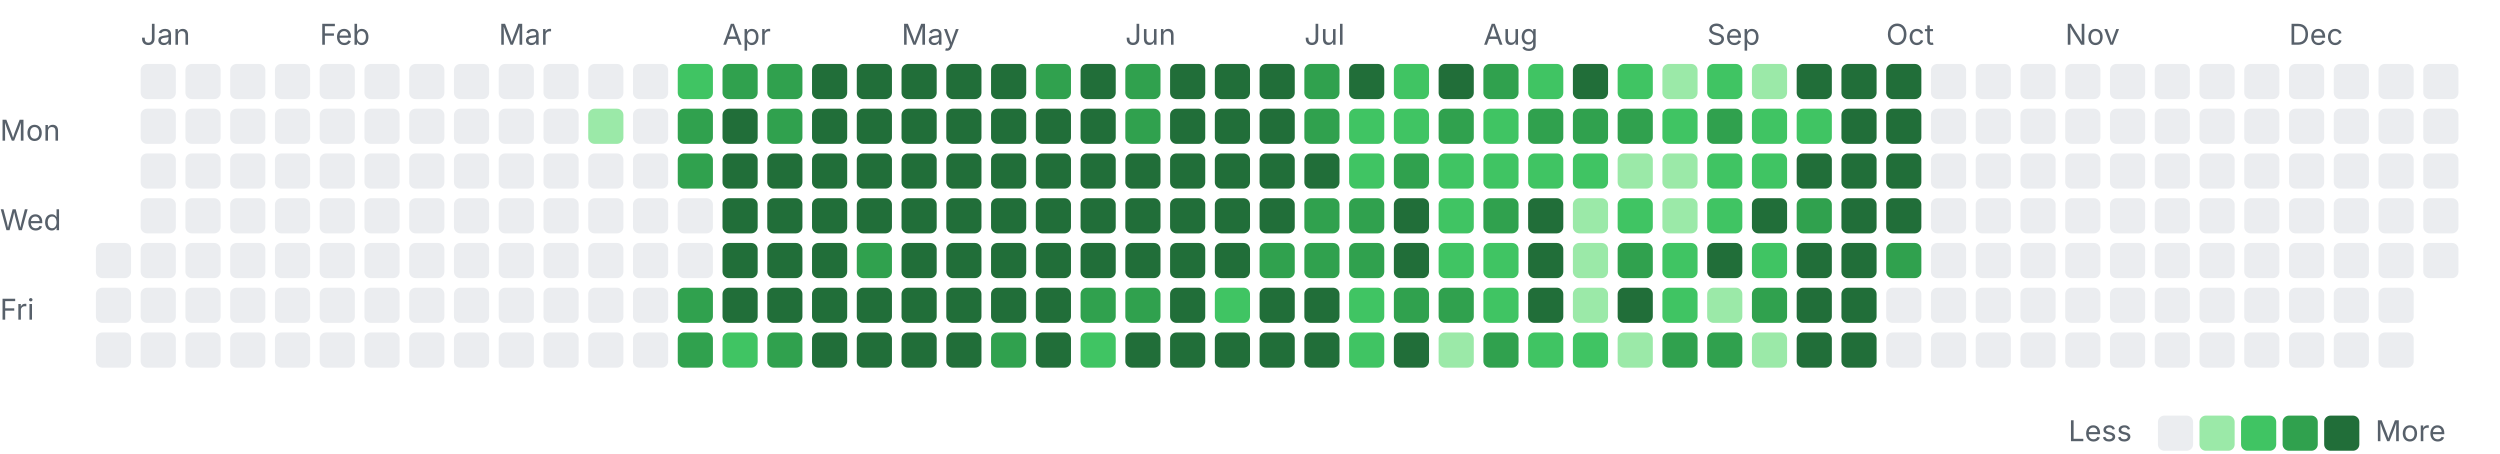
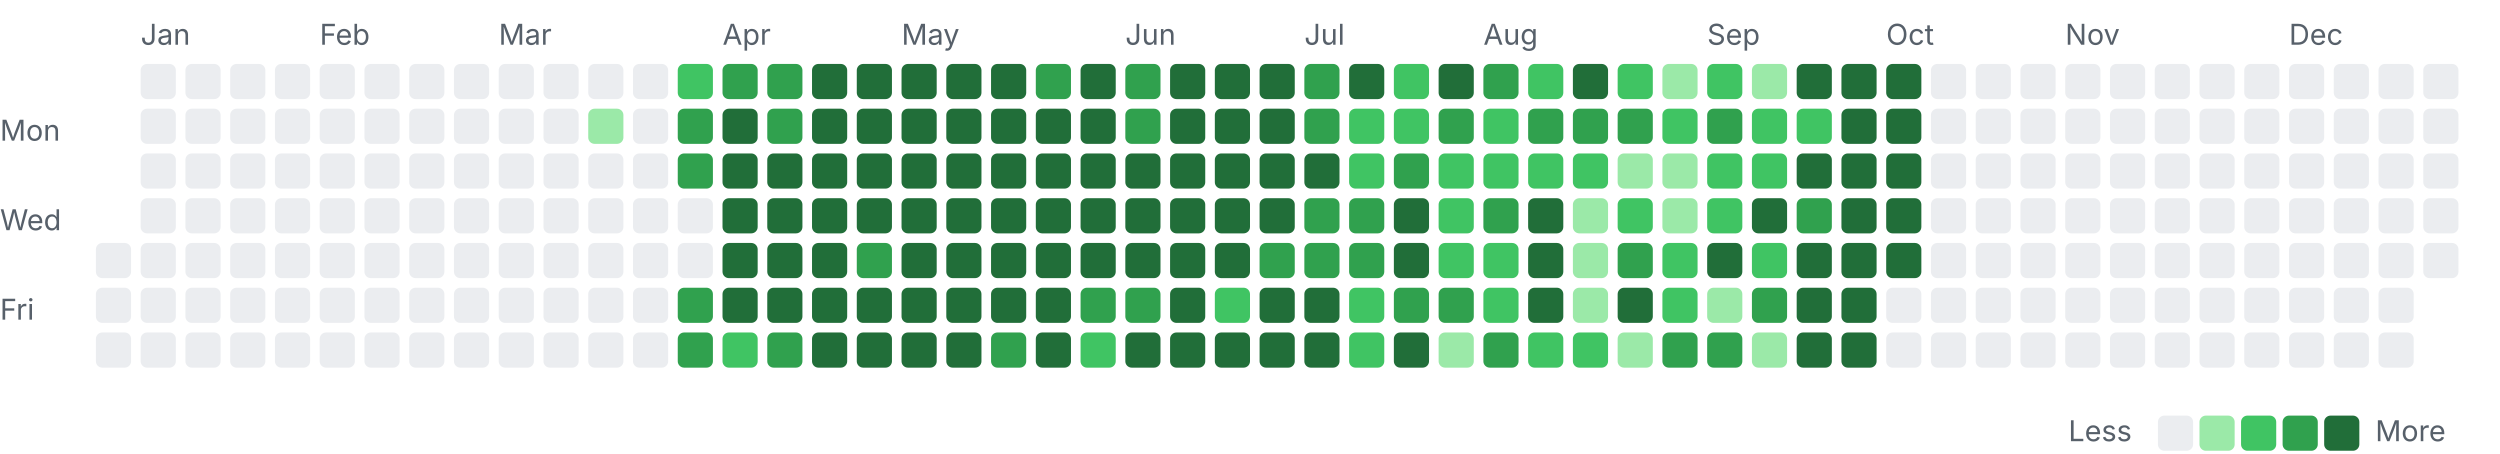
<svg xmlns="http://www.w3.org/2000/svg" width="782" height="142" viewBox="0 0 782 142">
  <style>.l0{fill:#ebedf0}.l1{fill:#9be9a8}.l2{fill:#40c463}.l3{fill:#30a14e}.l4{fill:#216e39} .lbl{fill:#57606a;font:9px -apple-system,Segoe UI,sans-serif}@media(prefers-color-scheme:dark){.l0{fill:#161b22}.l1{fill:#0e4429}.l2{fill:#006d32}.l3{fill:#26a641}.l4{fill:#39d353} .lbl{fill:#8b949e}}</style>
  <text class="lbl" x="44" y="14">Jan</text>
  <text class="lbl" x="100" y="14">Feb</text>
  <text class="lbl" x="156" y="14">Mar</text>
  <text class="lbl" x="226" y="14">Apr</text>
  <text class="lbl" x="282" y="14">May</text>
  <text class="lbl" x="352" y="14">Jun</text>
  <text class="lbl" x="408" y="14">Jul</text>
  <text class="lbl" x="464" y="14">Aug</text>
  <text class="lbl" x="534" y="14">Sep</text>
  <text class="lbl" x="590" y="14">Oct</text>
  <text class="lbl" x="646" y="14">Nov</text>
  <text class="lbl" x="716" y="14">Dec</text>
  <text class="lbl" x="0" y="44">Mon</text>
  <text class="lbl" x="0" y="72">Wed</text>
  <text class="lbl" x="0" y="100">Fri</text>
  <rect class="l0" x="30" y="76" width="11" height="11" rx="2" />
  <rect class="l0" x="30" y="90" width="11" height="11" rx="2" />
  <rect class="l0" x="30" y="104" width="11" height="11" rx="2" />
  <rect class="l0" x="44" y="20" width="11" height="11" rx="2" />
  <rect class="l0" x="44" y="34" width="11" height="11" rx="2" />
  <rect class="l0" x="44" y="48" width="11" height="11" rx="2" />
  <rect class="l0" x="44" y="62" width="11" height="11" rx="2" />
  <rect class="l0" x="44" y="76" width="11" height="11" rx="2" />
  <rect class="l0" x="44" y="90" width="11" height="11" rx="2" />
  <rect class="l0" x="44" y="104" width="11" height="11" rx="2" />
  <rect class="l0" x="58" y="20" width="11" height="11" rx="2" />
  <rect class="l0" x="58" y="34" width="11" height="11" rx="2" />
  <rect class="l0" x="58" y="48" width="11" height="11" rx="2" />
  <rect class="l0" x="58" y="62" width="11" height="11" rx="2" />
  <rect class="l0" x="58" y="76" width="11" height="11" rx="2" />
  <rect class="l0" x="58" y="90" width="11" height="11" rx="2" />
  <rect class="l0" x="58" y="104" width="11" height="11" rx="2" />
  <rect class="l0" x="72" y="20" width="11" height="11" rx="2" />
  <rect class="l0" x="72" y="34" width="11" height="11" rx="2" />
  <rect class="l0" x="72" y="48" width="11" height="11" rx="2" />
  <rect class="l0" x="72" y="62" width="11" height="11" rx="2" />
  <rect class="l0" x="72" y="76" width="11" height="11" rx="2" />
  <rect class="l0" x="72" y="90" width="11" height="11" rx="2" />
  <rect class="l0" x="72" y="104" width="11" height="11" rx="2" />
  <rect class="l0" x="86" y="20" width="11" height="11" rx="2" />
  <rect class="l0" x="86" y="34" width="11" height="11" rx="2" />
  <rect class="l0" x="86" y="48" width="11" height="11" rx="2" />
  <rect class="l0" x="86" y="62" width="11" height="11" rx="2" />
  <rect class="l0" x="86" y="76" width="11" height="11" rx="2" />
  <rect class="l0" x="86" y="90" width="11" height="11" rx="2" />
  <rect class="l0" x="86" y="104" width="11" height="11" rx="2" />
  <rect class="l0" x="100" y="20" width="11" height="11" rx="2" />
  <rect class="l0" x="100" y="34" width="11" height="11" rx="2" />
  <rect class="l0" x="100" y="48" width="11" height="11" rx="2" />
  <rect class="l0" x="100" y="62" width="11" height="11" rx="2" />
  <rect class="l0" x="100" y="76" width="11" height="11" rx="2" />
  <rect class="l0" x="100" y="90" width="11" height="11" rx="2" />
  <rect class="l0" x="100" y="104" width="11" height="11" rx="2" />
  <rect class="l0" x="114" y="20" width="11" height="11" rx="2" />
  <rect class="l0" x="114" y="34" width="11" height="11" rx="2" />
  <rect class="l0" x="114" y="48" width="11" height="11" rx="2" />
  <rect class="l0" x="114" y="62" width="11" height="11" rx="2" />
  <rect class="l0" x="114" y="76" width="11" height="11" rx="2" />
  <rect class="l0" x="114" y="90" width="11" height="11" rx="2" />
  <rect class="l0" x="114" y="104" width="11" height="11" rx="2" />
  <rect class="l0" x="128" y="20" width="11" height="11" rx="2" />
  <rect class="l0" x="128" y="34" width="11" height="11" rx="2" />
  <rect class="l0" x="128" y="48" width="11" height="11" rx="2" />
  <rect class="l0" x="128" y="62" width="11" height="11" rx="2" />
  <rect class="l0" x="128" y="76" width="11" height="11" rx="2" />
  <rect class="l0" x="128" y="90" width="11" height="11" rx="2" />
  <rect class="l0" x="128" y="104" width="11" height="11" rx="2" />
  <rect class="l0" x="142" y="20" width="11" height="11" rx="2" />
  <rect class="l0" x="142" y="34" width="11" height="11" rx="2" />
  <rect class="l0" x="142" y="48" width="11" height="11" rx="2" />
  <rect class="l0" x="142" y="62" width="11" height="11" rx="2" />
  <rect class="l0" x="142" y="76" width="11" height="11" rx="2" />
  <rect class="l0" x="142" y="90" width="11" height="11" rx="2" />
  <rect class="l0" x="142" y="104" width="11" height="11" rx="2" />
  <rect class="l0" x="156" y="20" width="11" height="11" rx="2" />
  <rect class="l0" x="156" y="34" width="11" height="11" rx="2" />
  <rect class="l0" x="156" y="48" width="11" height="11" rx="2" />
  <rect class="l0" x="156" y="62" width="11" height="11" rx="2" />
  <rect class="l0" x="156" y="76" width="11" height="11" rx="2" />
  <rect class="l0" x="156" y="90" width="11" height="11" rx="2" />
  <rect class="l0" x="156" y="104" width="11" height="11" rx="2" />
  <rect class="l0" x="170" y="20" width="11" height="11" rx="2" />
  <rect class="l0" x="170" y="34" width="11" height="11" rx="2" />
  <rect class="l0" x="170" y="48" width="11" height="11" rx="2" />
  <rect class="l0" x="170" y="62" width="11" height="11" rx="2" />
  <rect class="l0" x="170" y="76" width="11" height="11" rx="2" />
  <rect class="l0" x="170" y="90" width="11" height="11" rx="2" />
  <rect class="l0" x="170" y="104" width="11" height="11" rx="2" />
  <rect class="l0" x="184" y="20" width="11" height="11" rx="2" />
  <rect class="l1" x="184" y="34" width="11" height="11" rx="2" />
  <rect class="l0" x="184" y="48" width="11" height="11" rx="2" />
  <rect class="l0" x="184" y="62" width="11" height="11" rx="2" />
  <rect class="l0" x="184" y="76" width="11" height="11" rx="2" />
  <rect class="l0" x="184" y="90" width="11" height="11" rx="2" />
  <rect class="l0" x="184" y="104" width="11" height="11" rx="2" />
  <rect class="l0" x="198" y="20" width="11" height="11" rx="2" />
  <rect class="l0" x="198" y="34" width="11" height="11" rx="2" />
  <rect class="l0" x="198" y="48" width="11" height="11" rx="2" />
  <rect class="l0" x="198" y="62" width="11" height="11" rx="2" />
  <rect class="l0" x="198" y="76" width="11" height="11" rx="2" />
  <rect class="l0" x="198" y="90" width="11" height="11" rx="2" />
  <rect class="l0" x="198" y="104" width="11" height="11" rx="2" />
  <rect class="l2" x="212" y="20" width="11" height="11" rx="2" />
  <rect class="l3" x="212" y="34" width="11" height="11" rx="2" />
  <rect class="l3" x="212" y="48" width="11" height="11" rx="2" />
  <rect class="l0" x="212" y="62" width="11" height="11" rx="2" />
  <rect class="l0" x="212" y="76" width="11" height="11" rx="2" />
  <rect class="l3" x="212" y="90" width="11" height="11" rx="2" />
  <rect class="l3" x="212" y="104" width="11" height="11" rx="2" />
  <rect class="l3" x="226" y="20" width="11" height="11" rx="2" />
  <rect class="l4" x="226" y="34" width="11" height="11" rx="2" />
  <rect class="l4" x="226" y="48" width="11" height="11" rx="2" />
  <rect class="l4" x="226" y="62" width="11" height="11" rx="2" />
  <rect class="l4" x="226" y="76" width="11" height="11" rx="2" />
  <rect class="l4" x="226" y="90" width="11" height="11" rx="2" />
  <rect class="l2" x="226" y="104" width="11" height="11" rx="2" />
  <rect class="l3" x="240" y="20" width="11" height="11" rx="2" />
  <rect class="l3" x="240" y="34" width="11" height="11" rx="2" />
  <rect class="l4" x="240" y="48" width="11" height="11" rx="2" />
  <rect class="l4" x="240" y="62" width="11" height="11" rx="2" />
  <rect class="l4" x="240" y="76" width="11" height="11" rx="2" />
  <rect class="l4" x="240" y="90" width="11" height="11" rx="2" />
  <rect class="l3" x="240" y="104" width="11" height="11" rx="2" />
  <rect class="l4" x="254" y="20" width="11" height="11" rx="2" />
  <rect class="l4" x="254" y="34" width="11" height="11" rx="2" />
  <rect class="l4" x="254" y="48" width="11" height="11" rx="2" />
  <rect class="l4" x="254" y="62" width="11" height="11" rx="2" />
  <rect class="l4" x="254" y="76" width="11" height="11" rx="2" />
  <rect class="l4" x="254" y="90" width="11" height="11" rx="2" />
  <rect class="l4" x="254" y="104" width="11" height="11" rx="2" />
  <rect class="l4" x="268" y="20" width="11" height="11" rx="2" />
  <rect class="l4" x="268" y="34" width="11" height="11" rx="2" />
  <rect class="l4" x="268" y="48" width="11" height="11" rx="2" />
  <rect class="l4" x="268" y="62" width="11" height="11" rx="2" />
  <rect class="l3" x="268" y="76" width="11" height="11" rx="2" />
  <rect class="l4" x="268" y="90" width="11" height="11" rx="2" />
  <rect class="l4" x="268" y="104" width="11" height="11" rx="2" />
  <rect class="l4" x="282" y="20" width="11" height="11" rx="2" />
  <rect class="l4" x="282" y="34" width="11" height="11" rx="2" />
  <rect class="l4" x="282" y="48" width="11" height="11" rx="2" />
  <rect class="l4" x="282" y="62" width="11" height="11" rx="2" />
  <rect class="l4" x="282" y="76" width="11" height="11" rx="2" />
  <rect class="l4" x="282" y="90" width="11" height="11" rx="2" />
  <rect class="l4" x="282" y="104" width="11" height="11" rx="2" />
  <rect class="l4" x="296" y="20" width="11" height="11" rx="2" />
  <rect class="l4" x="296" y="34" width="11" height="11" rx="2" />
  <rect class="l4" x="296" y="48" width="11" height="11" rx="2" />
  <rect class="l4" x="296" y="62" width="11" height="11" rx="2" />
  <rect class="l4" x="296" y="76" width="11" height="11" rx="2" />
  <rect class="l4" x="296" y="90" width="11" height="11" rx="2" />
  <rect class="l4" x="296" y="104" width="11" height="11" rx="2" />
  <rect class="l4" x="310" y="20" width="11" height="11" rx="2" />
  <rect class="l4" x="310" y="34" width="11" height="11" rx="2" />
  <rect class="l4" x="310" y="48" width="11" height="11" rx="2" />
  <rect class="l4" x="310" y="62" width="11" height="11" rx="2" />
  <rect class="l4" x="310" y="76" width="11" height="11" rx="2" />
  <rect class="l4" x="310" y="90" width="11" height="11" rx="2" />
  <rect class="l3" x="310" y="104" width="11" height="11" rx="2" />
  <rect class="l3" x="324" y="20" width="11" height="11" rx="2" />
  <rect class="l4" x="324" y="34" width="11" height="11" rx="2" />
  <rect class="l4" x="324" y="48" width="11" height="11" rx="2" />
  <rect class="l4" x="324" y="62" width="11" height="11" rx="2" />
  <rect class="l4" x="324" y="76" width="11" height="11" rx="2" />
  <rect class="l4" x="324" y="90" width="11" height="11" rx="2" />
  <rect class="l4" x="324" y="104" width="11" height="11" rx="2" />
  <rect class="l4" x="338" y="20" width="11" height="11" rx="2" />
  <rect class="l4" x="338" y="34" width="11" height="11" rx="2" />
  <rect class="l4" x="338" y="48" width="11" height="11" rx="2" />
  <rect class="l4" x="338" y="62" width="11" height="11" rx="2" />
  <rect class="l4" x="338" y="76" width="11" height="11" rx="2" />
  <rect class="l3" x="338" y="90" width="11" height="11" rx="2" />
  <rect class="l2" x="338" y="104" width="11" height="11" rx="2" />
  <rect class="l3" x="352" y="20" width="11" height="11" rx="2" />
  <rect class="l3" x="352" y="34" width="11" height="11" rx="2" />
  <rect class="l4" x="352" y="48" width="11" height="11" rx="2" />
  <rect class="l4" x="352" y="62" width="11" height="11" rx="2" />
  <rect class="l4" x="352" y="76" width="11" height="11" rx="2" />
  <rect class="l3" x="352" y="90" width="11" height="11" rx="2" />
  <rect class="l4" x="352" y="104" width="11" height="11" rx="2" />
  <rect class="l4" x="366" y="20" width="11" height="11" rx="2" />
  <rect class="l4" x="366" y="34" width="11" height="11" rx="2" />
  <rect class="l4" x="366" y="48" width="11" height="11" rx="2" />
  <rect class="l4" x="366" y="62" width="11" height="11" rx="2" />
  <rect class="l4" x="366" y="76" width="11" height="11" rx="2" />
  <rect class="l4" x="366" y="90" width="11" height="11" rx="2" />
  <rect class="l4" x="366" y="104" width="11" height="11" rx="2" />
  <rect class="l4" x="380" y="20" width="11" height="11" rx="2" />
  <rect class="l4" x="380" y="34" width="11" height="11" rx="2" />
  <rect class="l4" x="380" y="48" width="11" height="11" rx="2" />
  <rect class="l4" x="380" y="62" width="11" height="11" rx="2" />
  <rect class="l4" x="380" y="76" width="11" height="11" rx="2" />
  <rect class="l2" x="380" y="90" width="11" height="11" rx="2" />
  <rect class="l4" x="380" y="104" width="11" height="11" rx="2" />
  <rect class="l4" x="394" y="20" width="11" height="11" rx="2" />
  <rect class="l4" x="394" y="34" width="11" height="11" rx="2" />
  <rect class="l4" x="394" y="48" width="11" height="11" rx="2" />
  <rect class="l4" x="394" y="62" width="11" height="11" rx="2" />
  <rect class="l3" x="394" y="76" width="11" height="11" rx="2" />
  <rect class="l4" x="394" y="90" width="11" height="11" rx="2" />
  <rect class="l4" x="394" y="104" width="11" height="11" rx="2" />
  <rect class="l3" x="408" y="20" width="11" height="11" rx="2" />
  <rect class="l3" x="408" y="34" width="11" height="11" rx="2" />
  <rect class="l4" x="408" y="48" width="11" height="11" rx="2" />
  <rect class="l3" x="408" y="62" width="11" height="11" rx="2" />
  <rect class="l3" x="408" y="76" width="11" height="11" rx="2" />
  <rect class="l4" x="408" y="90" width="11" height="11" rx="2" />
  <rect class="l4" x="408" y="104" width="11" height="11" rx="2" />
  <rect class="l4" x="422" y="20" width="11" height="11" rx="2" />
  <rect class="l2" x="422" y="34" width="11" height="11" rx="2" />
  <rect class="l2" x="422" y="48" width="11" height="11" rx="2" />
  <rect class="l3" x="422" y="62" width="11" height="11" rx="2" />
  <rect class="l3" x="422" y="76" width="11" height="11" rx="2" />
  <rect class="l2" x="422" y="90" width="11" height="11" rx="2" />
  <rect class="l2" x="422" y="104" width="11" height="11" rx="2" />
  <rect class="l2" x="436" y="20" width="11" height="11" rx="2" />
  <rect class="l2" x="436" y="34" width="11" height="11" rx="2" />
  <rect class="l3" x="436" y="48" width="11" height="11" rx="2" />
  <rect class="l4" x="436" y="62" width="11" height="11" rx="2" />
  <rect class="l4" x="436" y="76" width="11" height="11" rx="2" />
  <rect class="l3" x="436" y="90" width="11" height="11" rx="2" />
  <rect class="l4" x="436" y="104" width="11" height="11" rx="2" />
  <rect class="l4" x="450" y="20" width="11" height="11" rx="2" />
  <rect class="l3" x="450" y="34" width="11" height="11" rx="2" />
  <rect class="l2" x="450" y="48" width="11" height="11" rx="2" />
  <rect class="l2" x="450" y="62" width="11" height="11" rx="2" />
  <rect class="l2" x="450" y="76" width="11" height="11" rx="2" />
  <rect class="l3" x="450" y="90" width="11" height="11" rx="2" />
  <rect class="l1" x="450" y="104" width="11" height="11" rx="2" />
  <rect class="l3" x="464" y="20" width="11" height="11" rx="2" />
  <rect class="l2" x="464" y="34" width="11" height="11" rx="2" />
  <rect class="l2" x="464" y="48" width="11" height="11" rx="2" />
  <rect class="l3" x="464" y="62" width="11" height="11" rx="2" />
  <rect class="l2" x="464" y="76" width="11" height="11" rx="2" />
  <rect class="l2" x="464" y="90" width="11" height="11" rx="2" />
  <rect class="l3" x="464" y="104" width="11" height="11" rx="2" />
  <rect class="l2" x="478" y="20" width="11" height="11" rx="2" />
  <rect class="l3" x="478" y="34" width="11" height="11" rx="2" />
  <rect class="l2" x="478" y="48" width="11" height="11" rx="2" />
  <rect class="l4" x="478" y="62" width="11" height="11" rx="2" />
  <rect class="l4" x="478" y="76" width="11" height="11" rx="2" />
  <rect class="l4" x="478" y="90" width="11" height="11" rx="2" />
  <rect class="l2" x="478" y="104" width="11" height="11" rx="2" />
  <rect class="l4" x="492" y="20" width="11" height="11" rx="2" />
  <rect class="l3" x="492" y="34" width="11" height="11" rx="2" />
  <rect class="l2" x="492" y="48" width="11" height="11" rx="2" />
  <rect class="l1" x="492" y="62" width="11" height="11" rx="2" />
  <rect class="l1" x="492" y="76" width="11" height="11" rx="2" />
  <rect class="l1" x="492" y="90" width="11" height="11" rx="2" />
  <rect class="l2" x="492" y="104" width="11" height="11" rx="2" />
  <rect class="l2" x="506" y="20" width="11" height="11" rx="2" />
  <rect class="l3" x="506" y="34" width="11" height="11" rx="2" />
  <rect class="l1" x="506" y="48" width="11" height="11" rx="2" />
  <rect class="l2" x="506" y="62" width="11" height="11" rx="2" />
  <rect class="l3" x="506" y="76" width="11" height="11" rx="2" />
  <rect class="l4" x="506" y="90" width="11" height="11" rx="2" />
  <rect class="l1" x="506" y="104" width="11" height="11" rx="2" />
  <rect class="l1" x="520" y="20" width="11" height="11" rx="2" />
  <rect class="l2" x="520" y="34" width="11" height="11" rx="2" />
  <rect class="l1" x="520" y="48" width="11" height="11" rx="2" />
  <rect class="l1" x="520" y="62" width="11" height="11" rx="2" />
  <rect class="l2" x="520" y="76" width="11" height="11" rx="2" />
  <rect class="l2" x="520" y="90" width="11" height="11" rx="2" />
  <rect class="l3" x="520" y="104" width="11" height="11" rx="2" />
  <rect class="l2" x="534" y="20" width="11" height="11" rx="2" />
  <rect class="l3" x="534" y="34" width="11" height="11" rx="2" />
  <rect class="l2" x="534" y="48" width="11" height="11" rx="2" />
  <rect class="l2" x="534" y="62" width="11" height="11" rx="2" />
  <rect class="l4" x="534" y="76" width="11" height="11" rx="2" />
  <rect class="l1" x="534" y="90" width="11" height="11" rx="2" />
  <rect class="l3" x="534" y="104" width="11" height="11" rx="2" />
  <rect class="l1" x="548" y="20" width="11" height="11" rx="2" />
  <rect class="l2" x="548" y="34" width="11" height="11" rx="2" />
  <rect class="l2" x="548" y="48" width="11" height="11" rx="2" />
  <rect class="l4" x="548" y="62" width="11" height="11" rx="2" />
  <rect class="l2" x="548" y="76" width="11" height="11" rx="2" />
  <rect class="l3" x="548" y="90" width="11" height="11" rx="2" />
  <rect class="l1" x="548" y="104" width="11" height="11" rx="2" />
  <rect class="l4" x="562" y="20" width="11" height="11" rx="2" />
  <rect class="l2" x="562" y="34" width="11" height="11" rx="2" />
  <rect class="l4" x="562" y="48" width="11" height="11" rx="2" />
  <rect class="l3" x="562" y="62" width="11" height="11" rx="2" />
  <rect class="l4" x="562" y="76" width="11" height="11" rx="2" />
  <rect class="l4" x="562" y="90" width="11" height="11" rx="2" />
  <rect class="l4" x="562" y="104" width="11" height="11" rx="2" />
  <rect class="l4" x="576" y="20" width="11" height="11" rx="2" />
  <rect class="l4" x="576" y="34" width="11" height="11" rx="2" />
  <rect class="l4" x="576" y="48" width="11" height="11" rx="2" />
  <rect class="l4" x="576" y="62" width="11" height="11" rx="2" />
  <rect class="l4" x="576" y="76" width="11" height="11" rx="2" />
  <rect class="l4" x="576" y="90" width="11" height="11" rx="2" />
  <rect class="l4" x="576" y="104" width="11" height="11" rx="2" />
  <rect class="l4" x="590" y="20" width="11" height="11" rx="2" />
  <rect class="l4" x="590" y="34" width="11" height="11" rx="2" />
  <rect class="l4" x="590" y="48" width="11" height="11" rx="2" />
  <rect class="l4" x="590" y="62" width="11" height="11" rx="2" />
-   <rect class="l3" x="590" y="76" width="11" height="11" rx="2" />
+   <rect class="l4" x="590" y="76" width="11" height="11" rx="2" />
  <rect class="l0" x="590" y="90" width="11" height="11" rx="2" />
  <rect class="l0" x="590" y="104" width="11" height="11" rx="2" />
  <rect class="l0" x="604" y="20" width="11" height="11" rx="2" />
  <rect class="l0" x="604" y="34" width="11" height="11" rx="2" />
  <rect class="l0" x="604" y="48" width="11" height="11" rx="2" />
  <rect class="l0" x="604" y="62" width="11" height="11" rx="2" />
  <rect class="l0" x="604" y="76" width="11" height="11" rx="2" />
  <rect class="l0" x="604" y="90" width="11" height="11" rx="2" />
  <rect class="l0" x="604" y="104" width="11" height="11" rx="2" />
  <rect class="l0" x="618" y="20" width="11" height="11" rx="2" />
  <rect class="l0" x="618" y="34" width="11" height="11" rx="2" />
  <rect class="l0" x="618" y="48" width="11" height="11" rx="2" />
  <rect class="l0" x="618" y="62" width="11" height="11" rx="2" />
  <rect class="l0" x="618" y="76" width="11" height="11" rx="2" />
  <rect class="l0" x="618" y="90" width="11" height="11" rx="2" />
  <rect class="l0" x="618" y="104" width="11" height="11" rx="2" />
  <rect class="l0" x="632" y="20" width="11" height="11" rx="2" />
  <rect class="l0" x="632" y="34" width="11" height="11" rx="2" />
  <rect class="l0" x="632" y="48" width="11" height="11" rx="2" />
  <rect class="l0" x="632" y="62" width="11" height="11" rx="2" />
  <rect class="l0" x="632" y="76" width="11" height="11" rx="2" />
  <rect class="l0" x="632" y="90" width="11" height="11" rx="2" />
  <rect class="l0" x="632" y="104" width="11" height="11" rx="2" />
  <rect class="l0" x="646" y="20" width="11" height="11" rx="2" />
  <rect class="l0" x="646" y="34" width="11" height="11" rx="2" />
  <rect class="l0" x="646" y="48" width="11" height="11" rx="2" />
  <rect class="l0" x="646" y="62" width="11" height="11" rx="2" />
  <rect class="l0" x="646" y="76" width="11" height="11" rx="2" />
  <rect class="l0" x="646" y="90" width="11" height="11" rx="2" />
  <rect class="l0" x="646" y="104" width="11" height="11" rx="2" />
  <rect class="l0" x="660" y="20" width="11" height="11" rx="2" />
  <rect class="l0" x="660" y="34" width="11" height="11" rx="2" />
  <rect class="l0" x="660" y="48" width="11" height="11" rx="2" />
  <rect class="l0" x="660" y="62" width="11" height="11" rx="2" />
  <rect class="l0" x="660" y="76" width="11" height="11" rx="2" />
  <rect class="l0" x="660" y="90" width="11" height="11" rx="2" />
  <rect class="l0" x="660" y="104" width="11" height="11" rx="2" />
  <rect class="l0" x="674" y="20" width="11" height="11" rx="2" />
  <rect class="l0" x="674" y="34" width="11" height="11" rx="2" />
  <rect class="l0" x="674" y="48" width="11" height="11" rx="2" />
  <rect class="l0" x="674" y="62" width="11" height="11" rx="2" />
  <rect class="l0" x="674" y="76" width="11" height="11" rx="2" />
  <rect class="l0" x="674" y="90" width="11" height="11" rx="2" />
  <rect class="l0" x="674" y="104" width="11" height="11" rx="2" />
  <rect class="l0" x="688" y="20" width="11" height="11" rx="2" />
  <rect class="l0" x="688" y="34" width="11" height="11" rx="2" />
  <rect class="l0" x="688" y="48" width="11" height="11" rx="2" />
  <rect class="l0" x="688" y="62" width="11" height="11" rx="2" />
  <rect class="l0" x="688" y="76" width="11" height="11" rx="2" />
  <rect class="l0" x="688" y="90" width="11" height="11" rx="2" />
  <rect class="l0" x="688" y="104" width="11" height="11" rx="2" />
  <rect class="l0" x="702" y="20" width="11" height="11" rx="2" />
  <rect class="l0" x="702" y="34" width="11" height="11" rx="2" />
  <rect class="l0" x="702" y="48" width="11" height="11" rx="2" />
  <rect class="l0" x="702" y="62" width="11" height="11" rx="2" />
  <rect class="l0" x="702" y="76" width="11" height="11" rx="2" />
  <rect class="l0" x="702" y="90" width="11" height="11" rx="2" />
  <rect class="l0" x="702" y="104" width="11" height="11" rx="2" />
  <rect class="l0" x="716" y="20" width="11" height="11" rx="2" />
  <rect class="l0" x="716" y="34" width="11" height="11" rx="2" />
  <rect class="l0" x="716" y="48" width="11" height="11" rx="2" />
  <rect class="l0" x="716" y="62" width="11" height="11" rx="2" />
  <rect class="l0" x="716" y="76" width="11" height="11" rx="2" />
  <rect class="l0" x="716" y="90" width="11" height="11" rx="2" />
  <rect class="l0" x="716" y="104" width="11" height="11" rx="2" />
  <rect class="l0" x="730" y="20" width="11" height="11" rx="2" />
  <rect class="l0" x="730" y="34" width="11" height="11" rx="2" />
  <rect class="l0" x="730" y="48" width="11" height="11" rx="2" />
  <rect class="l0" x="730" y="62" width="11" height="11" rx="2" />
  <rect class="l0" x="730" y="76" width="11" height="11" rx="2" />
  <rect class="l0" x="730" y="90" width="11" height="11" rx="2" />
  <rect class="l0" x="730" y="104" width="11" height="11" rx="2" />
  <rect class="l0" x="744" y="20" width="11" height="11" rx="2" />
  <rect class="l0" x="744" y="34" width="11" height="11" rx="2" />
  <rect class="l0" x="744" y="48" width="11" height="11" rx="2" />
  <rect class="l0" x="744" y="62" width="11" height="11" rx="2" />
  <rect class="l0" x="744" y="76" width="11" height="11" rx="2" />
  <rect class="l0" x="744" y="90" width="11" height="11" rx="2" />
  <rect class="l0" x="744" y="104" width="11" height="11" rx="2" />
  <rect class="l0" x="758" y="20" width="11" height="11" rx="2" />
  <rect class="l0" x="758" y="34" width="11" height="11" rx="2" />
  <rect class="l0" x="758" y="48" width="11" height="11" rx="2" />
  <rect class="l0" x="758" y="62" width="11" height="11" rx="2" />
  <rect class="l0" x="758" y="76" width="11" height="11" rx="2" />
  <text class="lbl" x="647" y="138">Less</text>
  <rect class="l0" x="675" y="130" width="11" height="11" rx="2" />
  <rect class="l1" x="688" y="130" width="11" height="11" rx="2" />
  <rect class="l2" x="701" y="130" width="11" height="11" rx="2" />
  <rect class="l3" x="714" y="130" width="11" height="11" rx="2" />
  <rect class="l4" x="727" y="130" width="11" height="11" rx="2" />
  <text class="lbl" x="743" y="138">More</text>
</svg>
